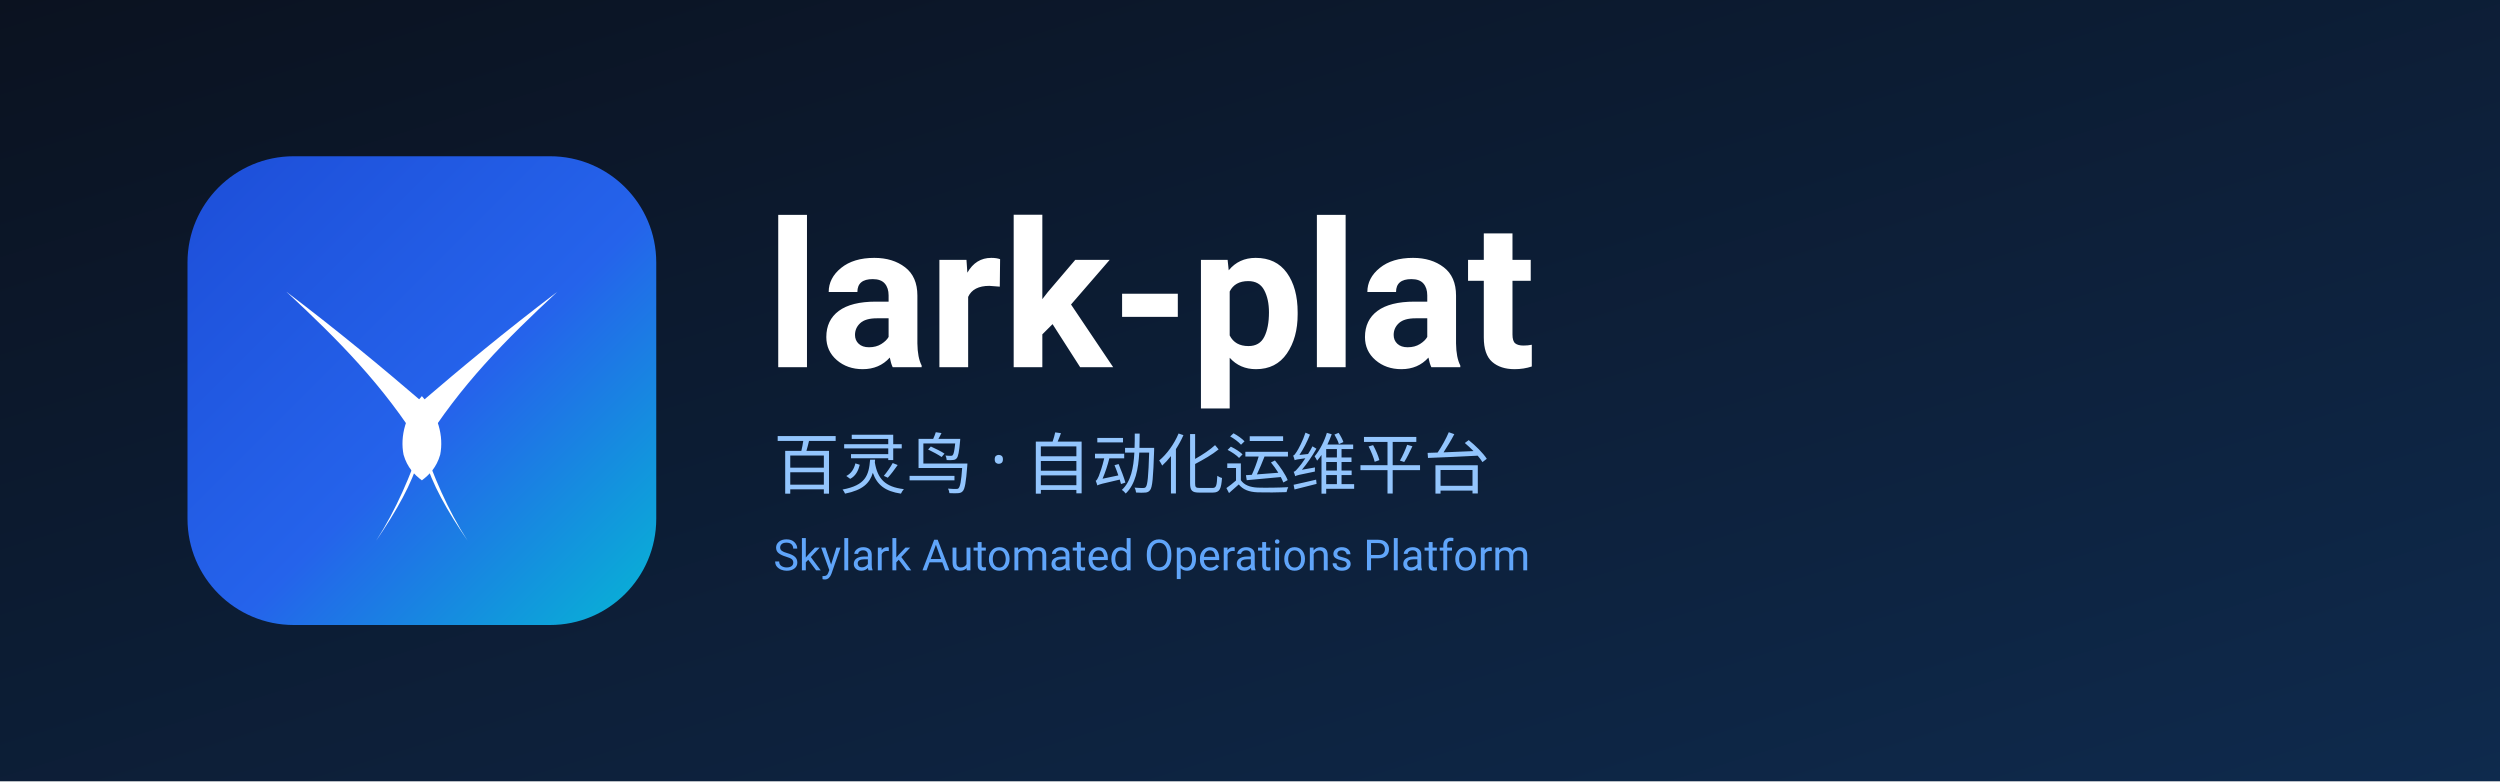
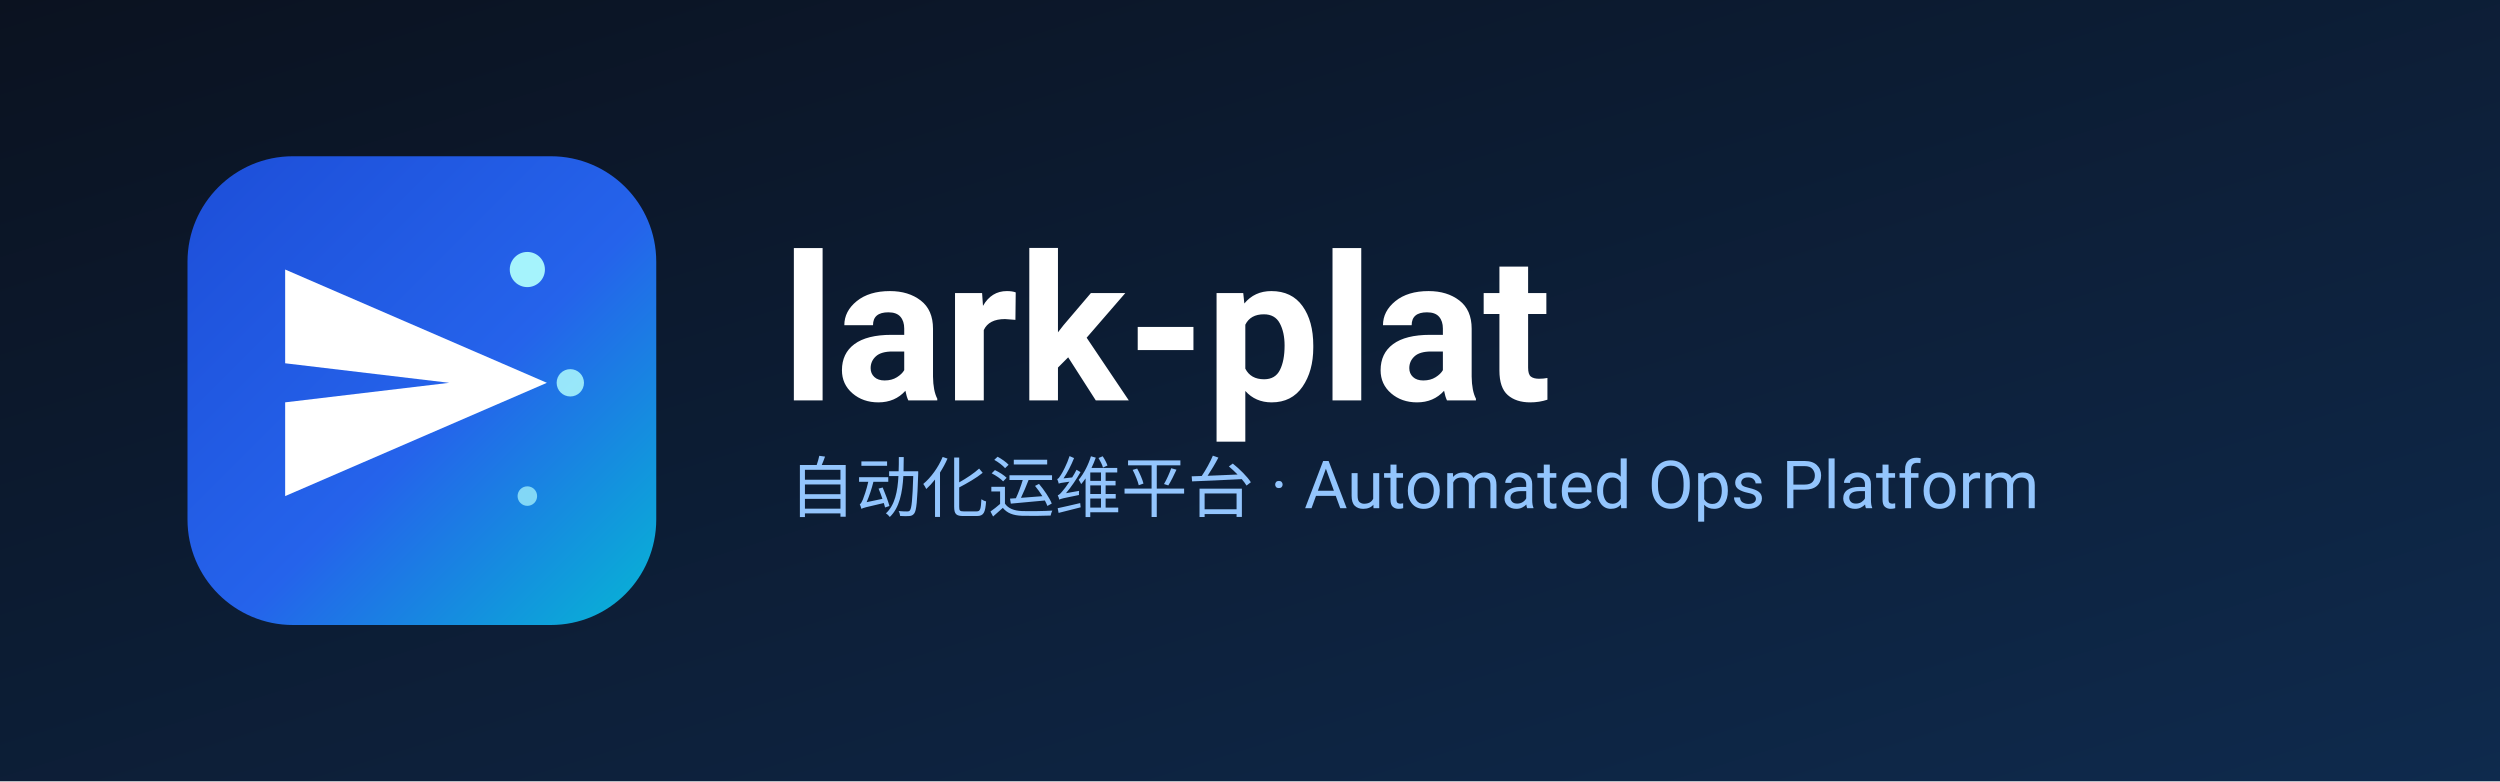
- <svg xmlns="http://www.w3.org/2000/svg" width="1280" height="400" viewBox="0 0 1280 400" role="img" aria-label="lark-plat 百灵鸟自动化运维平台">
+ <svg xmlns="http://www.w3.org/2000/svg" width="1280" height="400" viewBox="0 0 1280 400" role="img" aria-label="lark-plat 自动化运维平台">
  <defs>
    <linearGradient id="bg" x1="0" y1="0" x2="1" y2="1">
      <stop offset="0" stop-color="#0b1220" />
      <stop offset="1" stop-color="#0e2a4d" />
    </linearGradient>
    <linearGradient id="g" x1="0" y1="0" x2="1" y2="1">
      <stop offset="0" stop-color="#1d4ed8" />
      <stop offset="0.55" stop-color="#2563eb" />
      <stop offset="1" stop-color="#06b6d4" />
    </linearGradient>
  </defs>
  <rect width="1280" height="400" fill="url(#bg)" />
-   <g transform="translate(96,80) scale(0.46875)">
-     <rect width="512" height="512" rx="116" fill="url(#g)" />
-     <g fill="#ffffff">
-       <path d="M256 268 C 214 232 166 192 108 148 C 164 200 214 250 256 318 Z" />
-       <path d="M256 268 C 298 232 346 192 404 148 C 348 200 298 250 256 318 Z" />
-       <path d="M256 262 C 274 282 280 306 276 326 C 272 340 264 348 256 354                C 248 348 240 340 236 326 C 232 306 238 282 256 262 Z" />
-       <path d="M256 312 C 244 348 228 386 206 420 C 228 388 246 356 252 332 Z" />
-       <path d="M256 312 C 268 348 284 386 306 420 C 284 388 266 356 260 332 Z" />
-     </g>
+   <g transform="translate(96,80)">
+     <rect width="240" height="240" rx="54" fill="url(#g)" />
+     <path d="M50 174 L184 116 L50 58 L50 106 L134 116 L50 126 Z" fill="#ffffff" />
+     <circle cx="174" cy="58" r="9" fill="#a5f3fc" />
+     <circle cx="196" cy="116" r="7" fill="#a5f3fc" opacity="0.9" />
+     <circle cx="174" cy="174" r="5" fill="#a5f3fc" opacity="0.75" />
  </g>
-   <text x="392" y="188" font-family="Segoe UI, Roboto, Arial, sans-serif" font-size="104" font-weight="700" fill="#ffffff">lark-plat</text>
-   <text x="396" y="250" font-family="Microsoft YaHei, PingFang SC, Noto Sans SC, Segoe UI, sans-serif" font-size="34" fill="#93c5fd">百灵鸟 · 自动化运维平台</text>
-   <text x="396" y="292" font-family="Segoe UI, Roboto, Arial, sans-serif" font-size="22" fill="#60a5fa">Skylark Automated Operations Platform</text>
+   <text x="400" y="205" font-family="Segoe UI, Roboto, Arial, sans-serif" font-size="104" font-weight="700" fill="#ffffff">lark-plat</text>
+   <text x="404" y="262" font-family="Segoe UI, Roboto, Arial, sans-serif" font-size="34" fill="#93c5fd">自动化运维平台 · Automated Ops Platform</text>
</svg>
